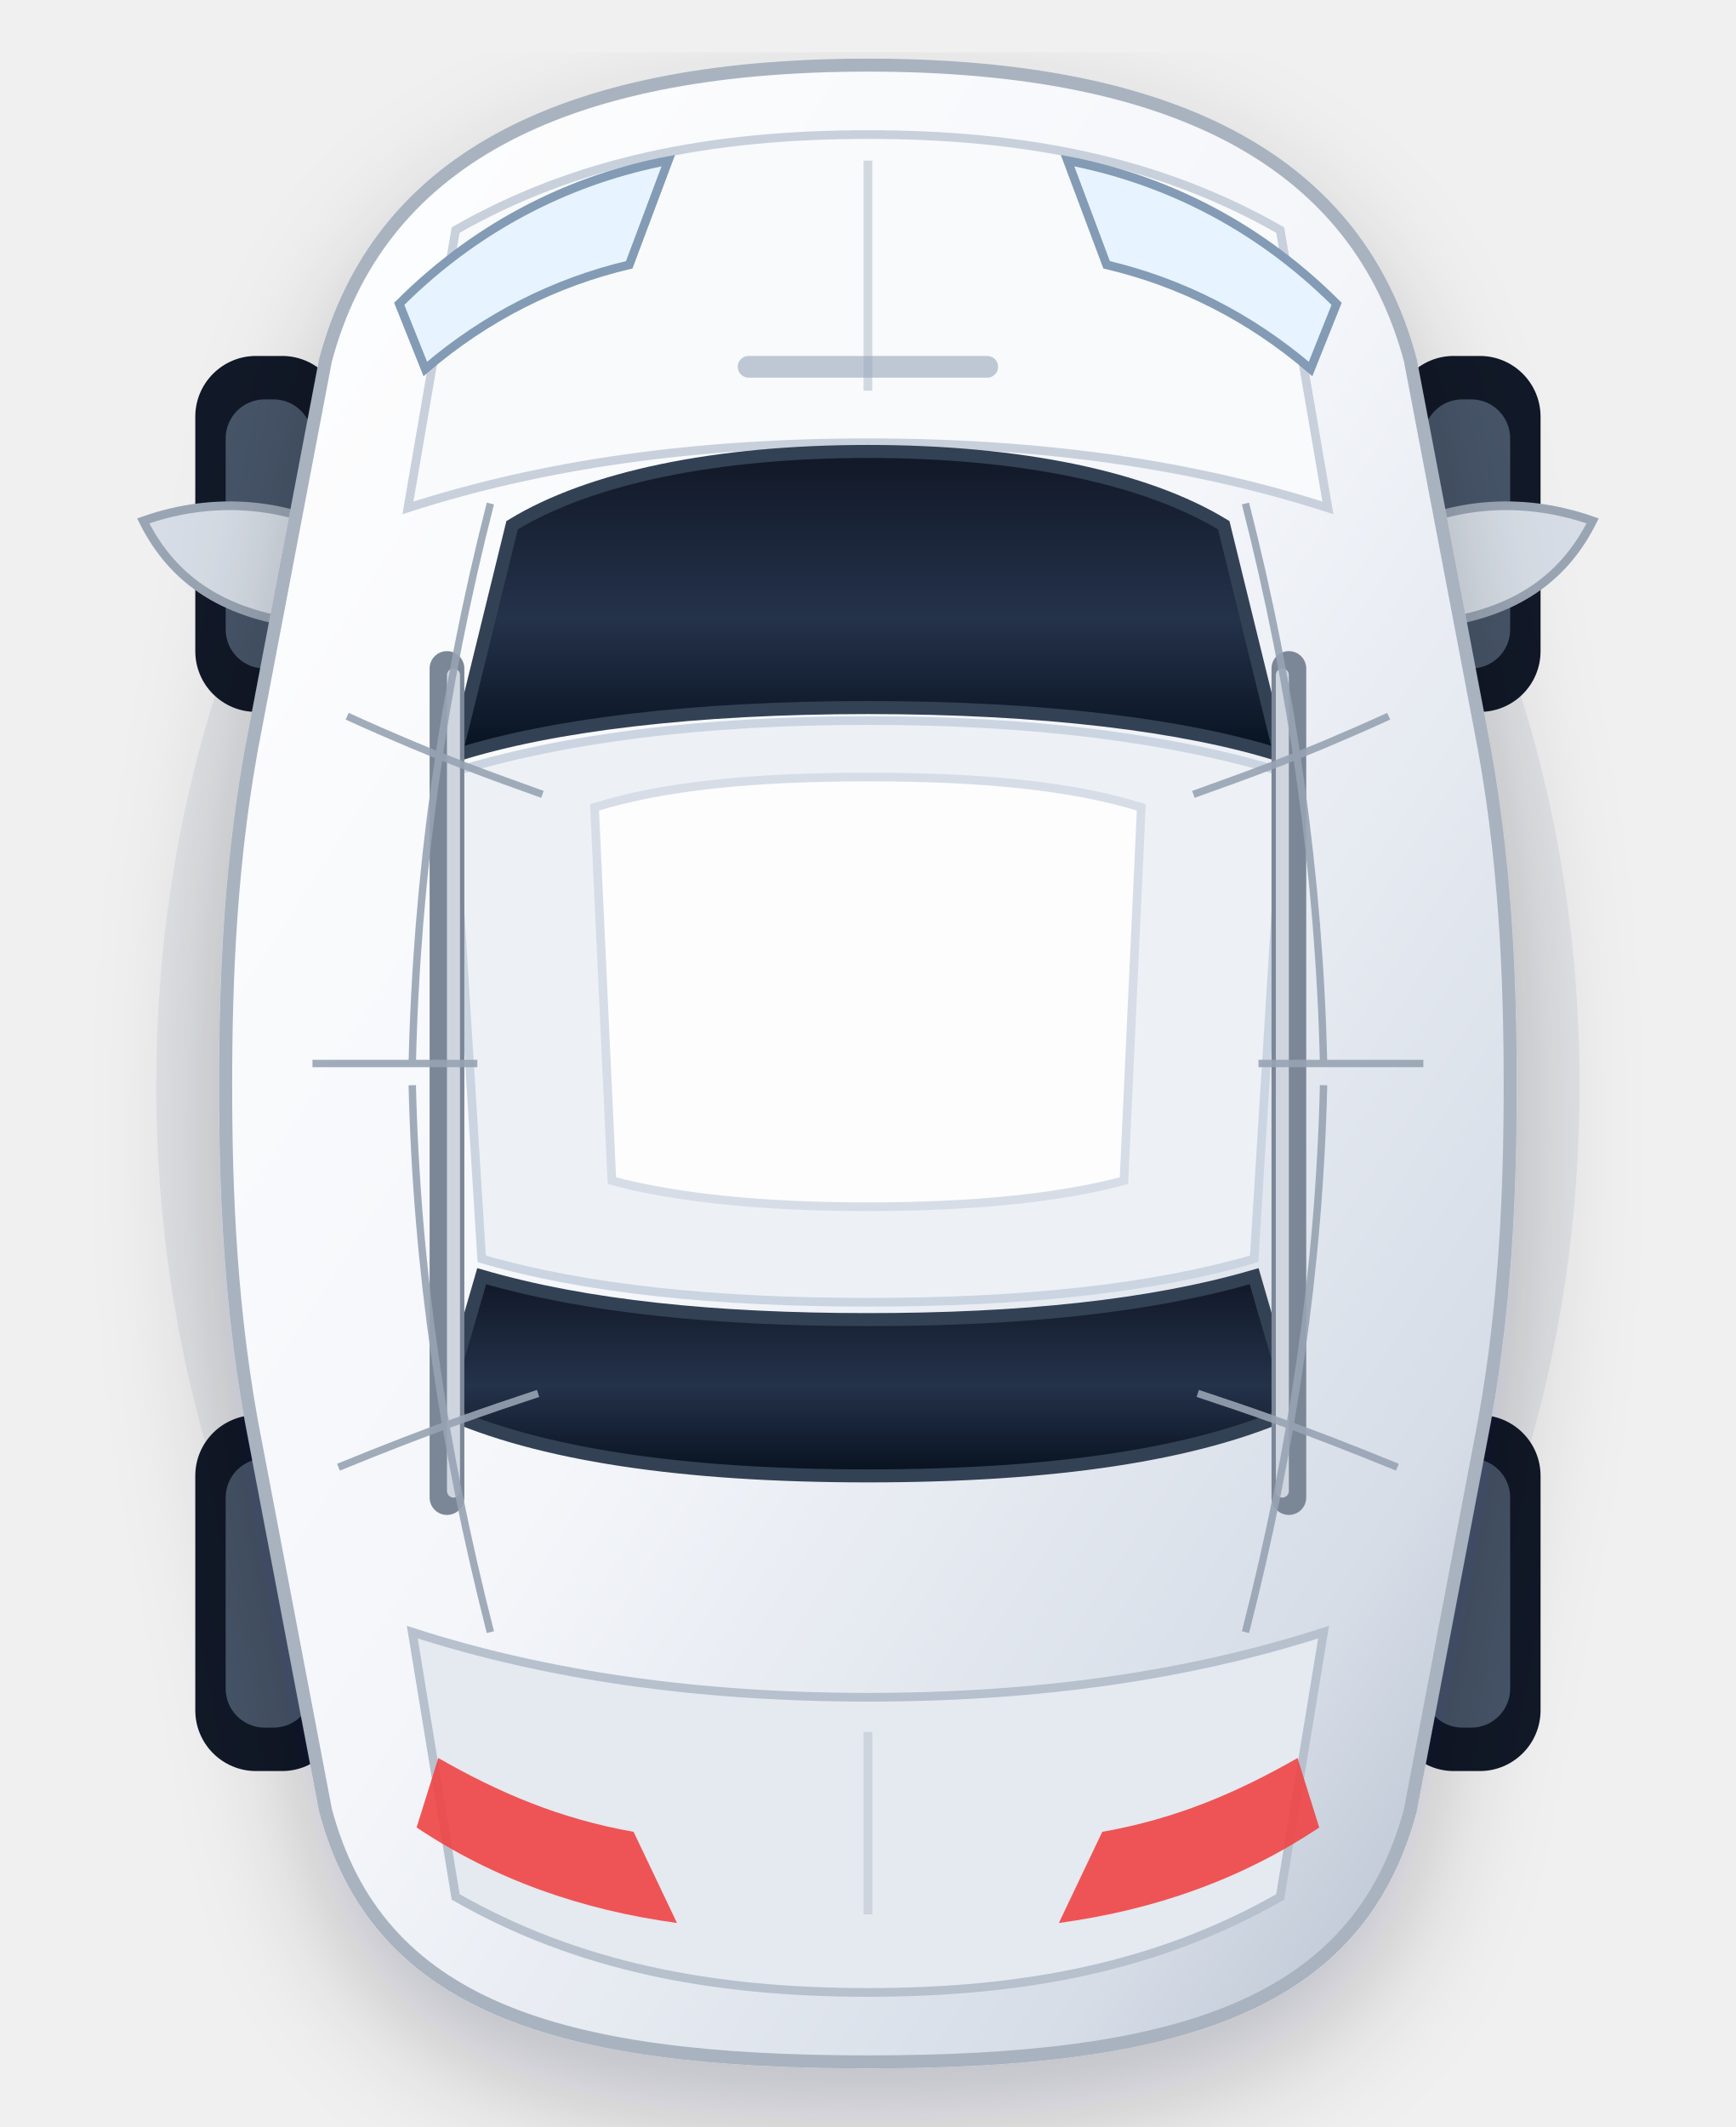
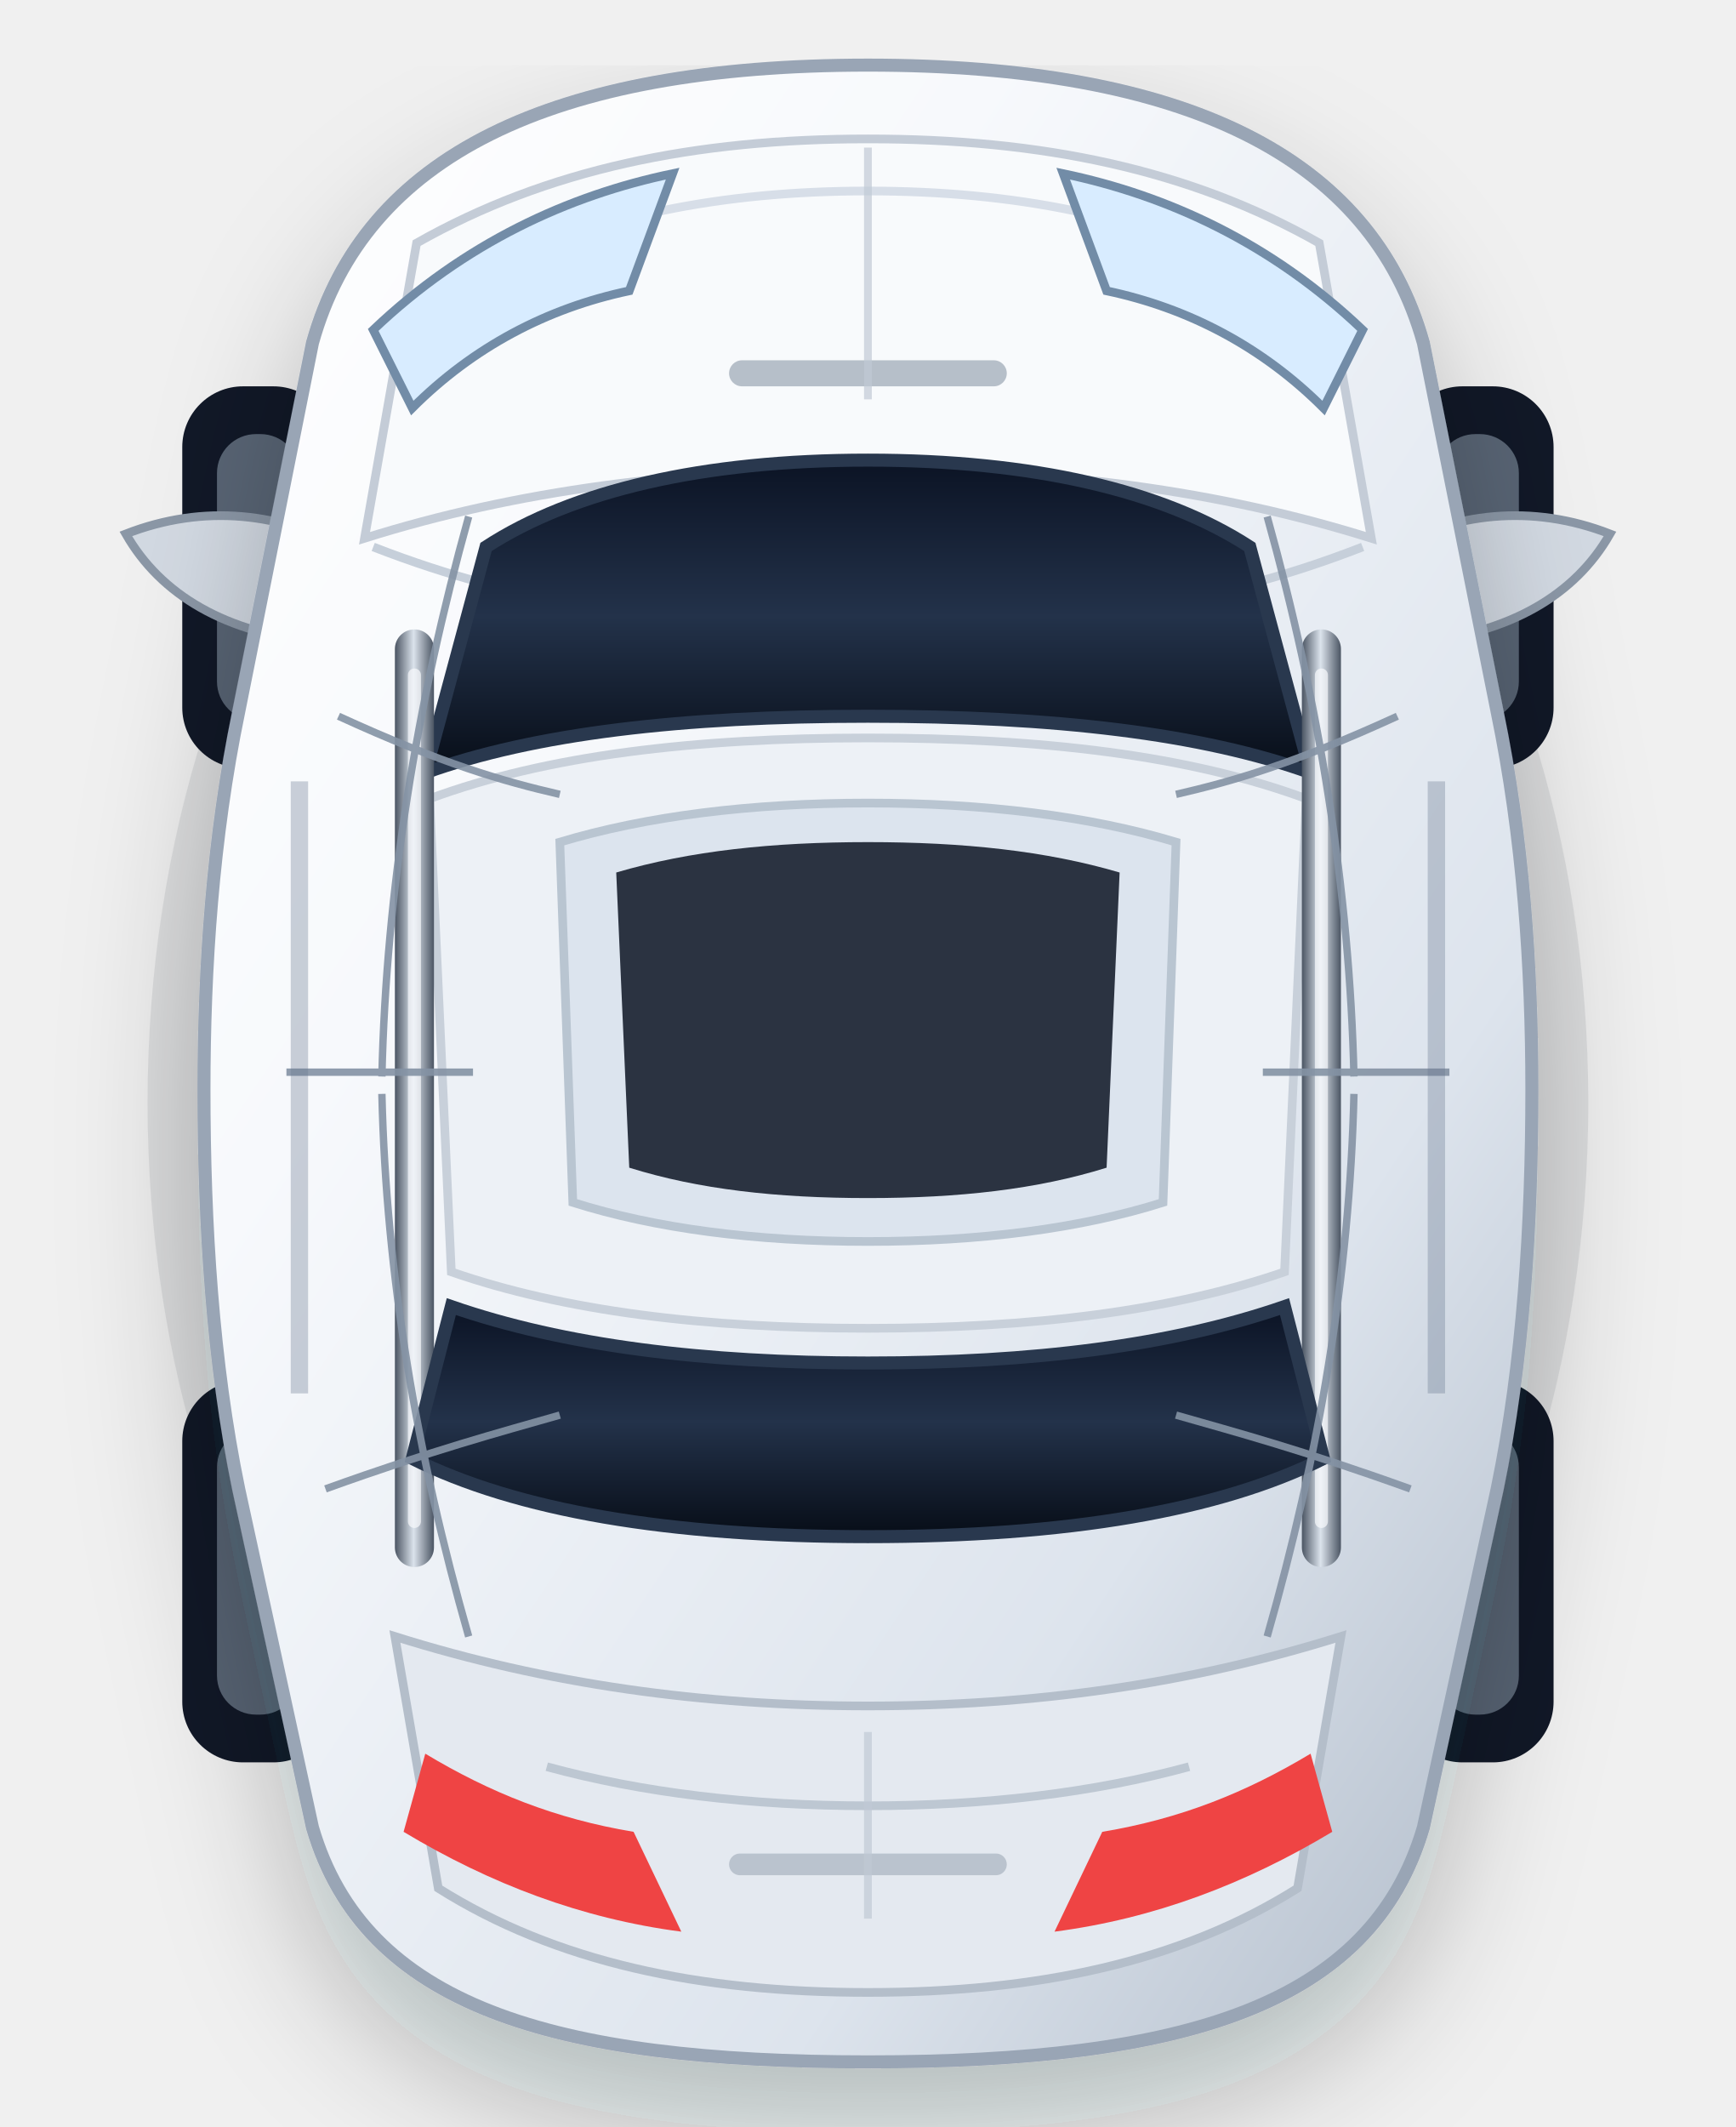
<svg xmlns="http://www.w3.org/2000/svg" viewBox="0 0 400 490" role="img" aria-labelledby="title desc">
  <defs>
-     <linearGradient id="body" x1="0" y1="0" x2="1" y2="1">
+     <linearGradient id="paint" x1="0" y1="0" x2="1" y2="1">
      <stop offset="0" stop-color="#ffffff" />
-       <stop offset="0.48" stop-color="#f4f6fa" />
-       <stop offset="0.82" stop-color="#d6dde7" />
-       <stop offset="1" stop-color="#aeb9c8" />
+       <stop offset=".3" stop-color="#f7f9fc" />
+       <stop offset=".72" stop-color="#dde4ed" />
+       <stop offset="1" stop-color="#aeb9c7" />
    </linearGradient>
    <linearGradient id="glass" x1="0" y1="0" x2="0" y2="1">
-       <stop offset="0" stop-color="#111827" />
-       <stop offset="0.55" stop-color="#24324a" />
-       <stop offset="1" stop-color="#07111f" />
+       <stop offset="0" stop-color="#0b1324" />
+       <stop offset=".5" stop-color="#23324a" />
+       <stop offset="1" stop-color="#070d17" />
    </linearGradient>
-     <filter id="shadow" x="-30%" y="-20%" width="160%" height="150%">
-       <feDropShadow dx="0" dy="12" stdDeviation="14" flood-color="#0f172a" flood-opacity=".22" />
+     <linearGradient id="rail" x1="0" y1="0" x2="1" y2="0">
+       <stop offset="0" stop-color="#4b5563" />
+       <stop offset=".48" stop-color="#dbe3ec" />
+       <stop offset="1" stop-color="#4b5563" />
+     </linearGradient>
+     <filter id="shadow" x="-35%" y="-25%" width="170%" height="165%">
+       <feDropShadow dx="0" dy="15" stdDeviation="15" flood-color="#0f172a" flood-opacity=".25" />
    </filter>
  </defs>
-   <ellipse cx="200" cy="250" rx="164" ry="225" fill="#64748b" opacity=".10" />
+   <ellipse cx="200" cy="254" rx="166" ry="220" fill="#0f172a" opacity=".085" />
  <g fill="#111827">
-     <rect x="45" y="82" width="34" height="82" rx="14" />
-     <rect x="321" y="82" width="34" height="82" rx="14" />
-     <rect x="45" y="326" width="34" height="82" rx="14" />
-     <rect x="321" y="326" width="34" height="82" rx="14" />
+     <rect x="42" y="89" width="35" height="88" rx="14" />
+     <rect x="323" y="89" width="35" height="88" rx="14" />
+     <rect x="42" y="318" width="35" height="88" rx="14" />
+     <rect x="323" y="318" width="35" height="88" rx="14" />
  </g>
-   <g fill="#475569">
-     <rect x="52" y="92" width="20" height="62" rx="9" />
-     <rect x="328" y="92" width="20" height="62" rx="9" />
-     <rect x="52" y="336" width="20" height="62" rx="9" />
-     <rect x="328" y="336" width="20" height="62" rx="9" />
+   <g fill="#586474">
+     <rect x="50" y="100" width="19" height="66" rx="9" />
+     <rect x="331" y="100" width="19" height="66" rx="9" />
+     <rect x="50" y="329" width="19" height="66" rx="9" />
+     <rect x="331" y="329" width="19" height="66" rx="9" />
  </g>
-   <path d="M72 144c-20-2-32-10-39-24 17-6 34-4 48 4l9 15z" fill="#d7dde6" stroke="#9aa5b4" stroke-width="2" />
-   <path d="M328 144c20-2 32-10 39-24-17-6-34-4-48 4l-9 15z" fill="#d7dde6" stroke="#9aa5b4" stroke-width="2" />
-   <path d="M200 15C128 15 87 38 75 83L59 167c-6 30-7 59-7 83s1 53 7 83l16 84c12 45 53 58 125 58s113-13 125-58l16-84c6-30 7-59 7-83s-1-53-7-83l-16-84C313 38 272 15 200 15z" fill="url(#body)" stroke="#a9b3c0" stroke-width="3" filter="url(#shadow)" />
-   <path d="M105 53c28-16 59-22 95-22s67 6 95 22l11 64c-31-10-66-15-106-15s-75 5-106 15z" fill="#f9fafb" stroke="#c8d0dc" stroke-width="2" />
-   <path d="M95 376c31 10 66 15 105 15s74-5 105-15l-10 61c-28 16-59 22-95 22s-67-6-95-22z" fill="#e5e9f0" stroke="#b7c0cd" stroke-width="2" />
-   <path d="M118 121c18-11 47-17 82-17s64 6 82 17l13 53c-22-7-55-11-95-11s-73 4-95 11z" fill="url(#glass)" stroke="#334155" stroke-width="3" />
-   <path d="M104 178c26-8 58-12 96-12s70 4 96 12l-7 112c-24 7-54 10-89 10s-65-3-89-10z" fill="#edf1f6" stroke="#cbd5e1" stroke-width="2" />
-   <path d="M111 294c24 7 54 10 89 10s65-3 89-10l9 31c-22 10-55 15-98 15s-76-5-98-15z" fill="url(#glass)" stroke="#334155" stroke-width="3" />
-   <rect x="99" y="150" width="8" height="199" rx="4" fill="#7b8796" />
-   <rect x="293" y="150" width="8" height="199" rx="4" fill="#7b8796" />
-   <rect x="103" y="154" width="3" height="191" rx="1.5" fill="#e2e8f0" opacity=".8" />
-   <rect x="294" y="154" width="3" height="191" rx="1.5" fill="#e2e8f0" opacity=".8" />
-   <path d="M137 186c16-5 37-7 63-7s47 2 63 7l-4 86c-15 4-35 6-59 6s-44-2-59-6z" fill="#ffffff" opacity=".88" stroke="#d4dbe5" stroke-width="2" />
-   <g fill="none" stroke="#97a3b3" stroke-width="1.7" opacity=".9">
-     <path d="M80 165c22 10 34 14 45 18" />
-     <path d="M320 165c-22 10-34 14-45 18" />
-     <path d="M72 245h38" />
-     <path d="M328 245h-38" />
-     <path d="M78 338c22-9 34-13 46-17" />
-     <path d="M322 338c-22-9-34-13-46-17" />
-     <path d="M113 116c-11 43-17 86-18 129" />
-     <path d="M287 116c11 43 17 86 18 129" />
-     <path d="M95 250c1 42 7 83 18 126" />
-     <path d="M305 250c-1 42-7 83-18 126" />
+   <path d="M74 148c-22-2-37-11-45-25 18-7 36-5 52 4l12 15z" fill="#d2d9e2" stroke="#8b97a6" stroke-width="2" />
+   <path d="M326 148c22-2 37-11 45-25-18-7-36-5-52 4l-12 15z" fill="#d2d9e2" stroke="#8b97a6" stroke-width="2" />
+   <path d="M200 15c-73 0-116 21-128 64L55 164c-6 29-8 59-8 87 0 31 2 63 8 92l17 78c12 41 55 54 128 54s116-13 128-54l17-78c6-29 8-61 8-92 0-28-2-58-8-87l-17-85C316 36 273 15 200 15z" fill="url(#paint)" stroke="#99a5b5" stroke-width="3" filter="url(#shadow)" />
+   <path d="M96 56c30-17 64-24 104-24s74 7 104 24l12 68c-35-11-73-16-116-16s-81 5-116 16z" fill="#f8fafc" stroke="#c4ccd7" stroke-width="2" />
+   <path d="M113 62c24-12 53-18 87-18s63 6 87 18" fill="none" stroke="#d7dee8" stroke-width="2" />
+   <path d="M86 126c18 7 34 11 48 13M314 126c-18 7-34 11-48 13" stroke="#c6cfda" stroke-width="2" fill="none" />
+   <path d="M112 126c20-13 50-20 88-20s68 7 88 20l14 52c-25-9-59-13-102-13s-77 4-102 13z" fill="url(#glass)" stroke="#29384e" stroke-width="3" />
+   <path d="M99 184c27-10 61-14 101-14s74 4 101 14l-5 109c-26 9-58 13-96 13s-70-4-96-13z" fill="#edf1f6" stroke="#c8d0da" stroke-width="2" />
+   <path d="M129 194c20-6 44-9 71-9s51 3 71 9l-3 83c-19 6-42 9-68 9s-49-3-68-9z" fill="#dce4ee" stroke="#b9c5d1" stroke-width="2" />
+   <path d="M142 201c17-5 36-7 58-7s41 2 58 7l-3 68c-16 5-34 7-55 7s-39-2-55-7z" fill="#111827" opacity=".87" />
+   <rect x="91" y="145" width="9" height="216" rx="4.5" fill="url(#rail)" />
+   <rect x="300" y="145" width="9" height="216" rx="4.5" fill="url(#rail)" />
+   <rect x="94" y="154" width="3" height="198" rx="1.5" fill="#f8fafc" opacity=".7" />
+   <rect x="303" y="154" width="3" height="198" rx="1.5" fill="#f8fafc" opacity=".7" />
+   <path d="M104 301c26 9 58 13 96 13s70-4 96-13l9 35c-24 12-59 18-105 18s-81-6-105-18z" fill="url(#glass)" stroke="#29384e" stroke-width="3" />
+   <path d="M91 377c35 11 71 16 109 16s74-5 109-16l-10 58c-27 17-60 24-99 24s-72-7-99-24z" fill="#e4e9f0" stroke="#b4beca" stroke-width="2" />
+   <path d="M126 407c22 6 47 9 74 9s52-3 74-9" stroke="#bdc7d2" stroke-width="2" fill="none" />
+   <g fill="none" stroke="#8492a4" stroke-width="1.7" opacity=".9">
+     <path d="M78 165c24 11 38 15 51 18" />
+     <path d="M322 165c-24 11-38 15-51 18" />
+     <path d="M66 247h43" />
+     <path d="M334 247h-43" />
+     <path d="M75 343c25-9 40-13 54-17" />
+     <path d="M325 343c-25-9-40-13-54-17" />
+     <path d="M108 119c-12 43-19 86-20 129" />
+     <path d="M292 119c12 43 19 86 20 129" />
+     <path d="M88 252c1 42 8 83 20 125" />
+     <path d="M312 252c-1 42-8 83-20 125" />
  </g>
-   <g>
-     <path d="M92 70c19-19 41-29 62-33l-9 24c-17 4-33 12-47 24z" fill="#e7f4ff" stroke="#839bb4" stroke-width="2" />
-     <path d="M308 70c-19-19-41-29-62-33l9 24c17 4 33 12 47 24z" fill="#e7f4ff" stroke="#839bb4" stroke-width="2" />
-     <path d="M96 421c18 12 38 19 60 22l-10-21c-17-3-31-9-45-17z" fill="#ef4444" opacity=".9" />
-     <path d="M304 421c-18 12-38 19-60 22l10-21c17-3 31-9 45-17z" fill="#ef4444" opacity=".9" />
-   </g>
-   <path d="M200 37v53M200 399v42" stroke="#c2cad5" stroke-width="2" opacity=".72" />
-   <rect x="170" y="82" width="60" height="5" rx="2.5" fill="#94a3b8" opacity=".58" />
+   <path d="M69 180v141M331 180v141" stroke="#64748b" stroke-width="4" opacity=".33" />
+   <path d="M86 76c21-20 45-31 69-36l-10 27c-19 4-36 13-50 27z" fill="#d8ecff" stroke="#728ca7" stroke-width="2" />
+   <path d="M314 76c-21-20-45-31-69-36l10 27c19 4 36 13 50 27z" fill="#d8ecff" stroke="#728ca7" stroke-width="2" />
+   <path d="M93 422c20 12 41 20 64 23l-11-23c-18-3-33-9-48-18z" fill="#ef4444" />
+   <path d="M307 422c-20 12-41 20-64 23l11-23c18-3 33-9 48-18z" fill="#ef4444" />
+   <rect x="168" y="83" width="64" height="6" rx="3" fill="#8794a4" opacity=".58" />
+   <rect x="168" y="427" width="64" height="5" rx="2.5" fill="#8794a4" opacity=".45" />
+   <path d="M200 34v58M200 399v43" stroke="#c0c9d4" stroke-width="1.8" opacity=".68" />
</svg>
